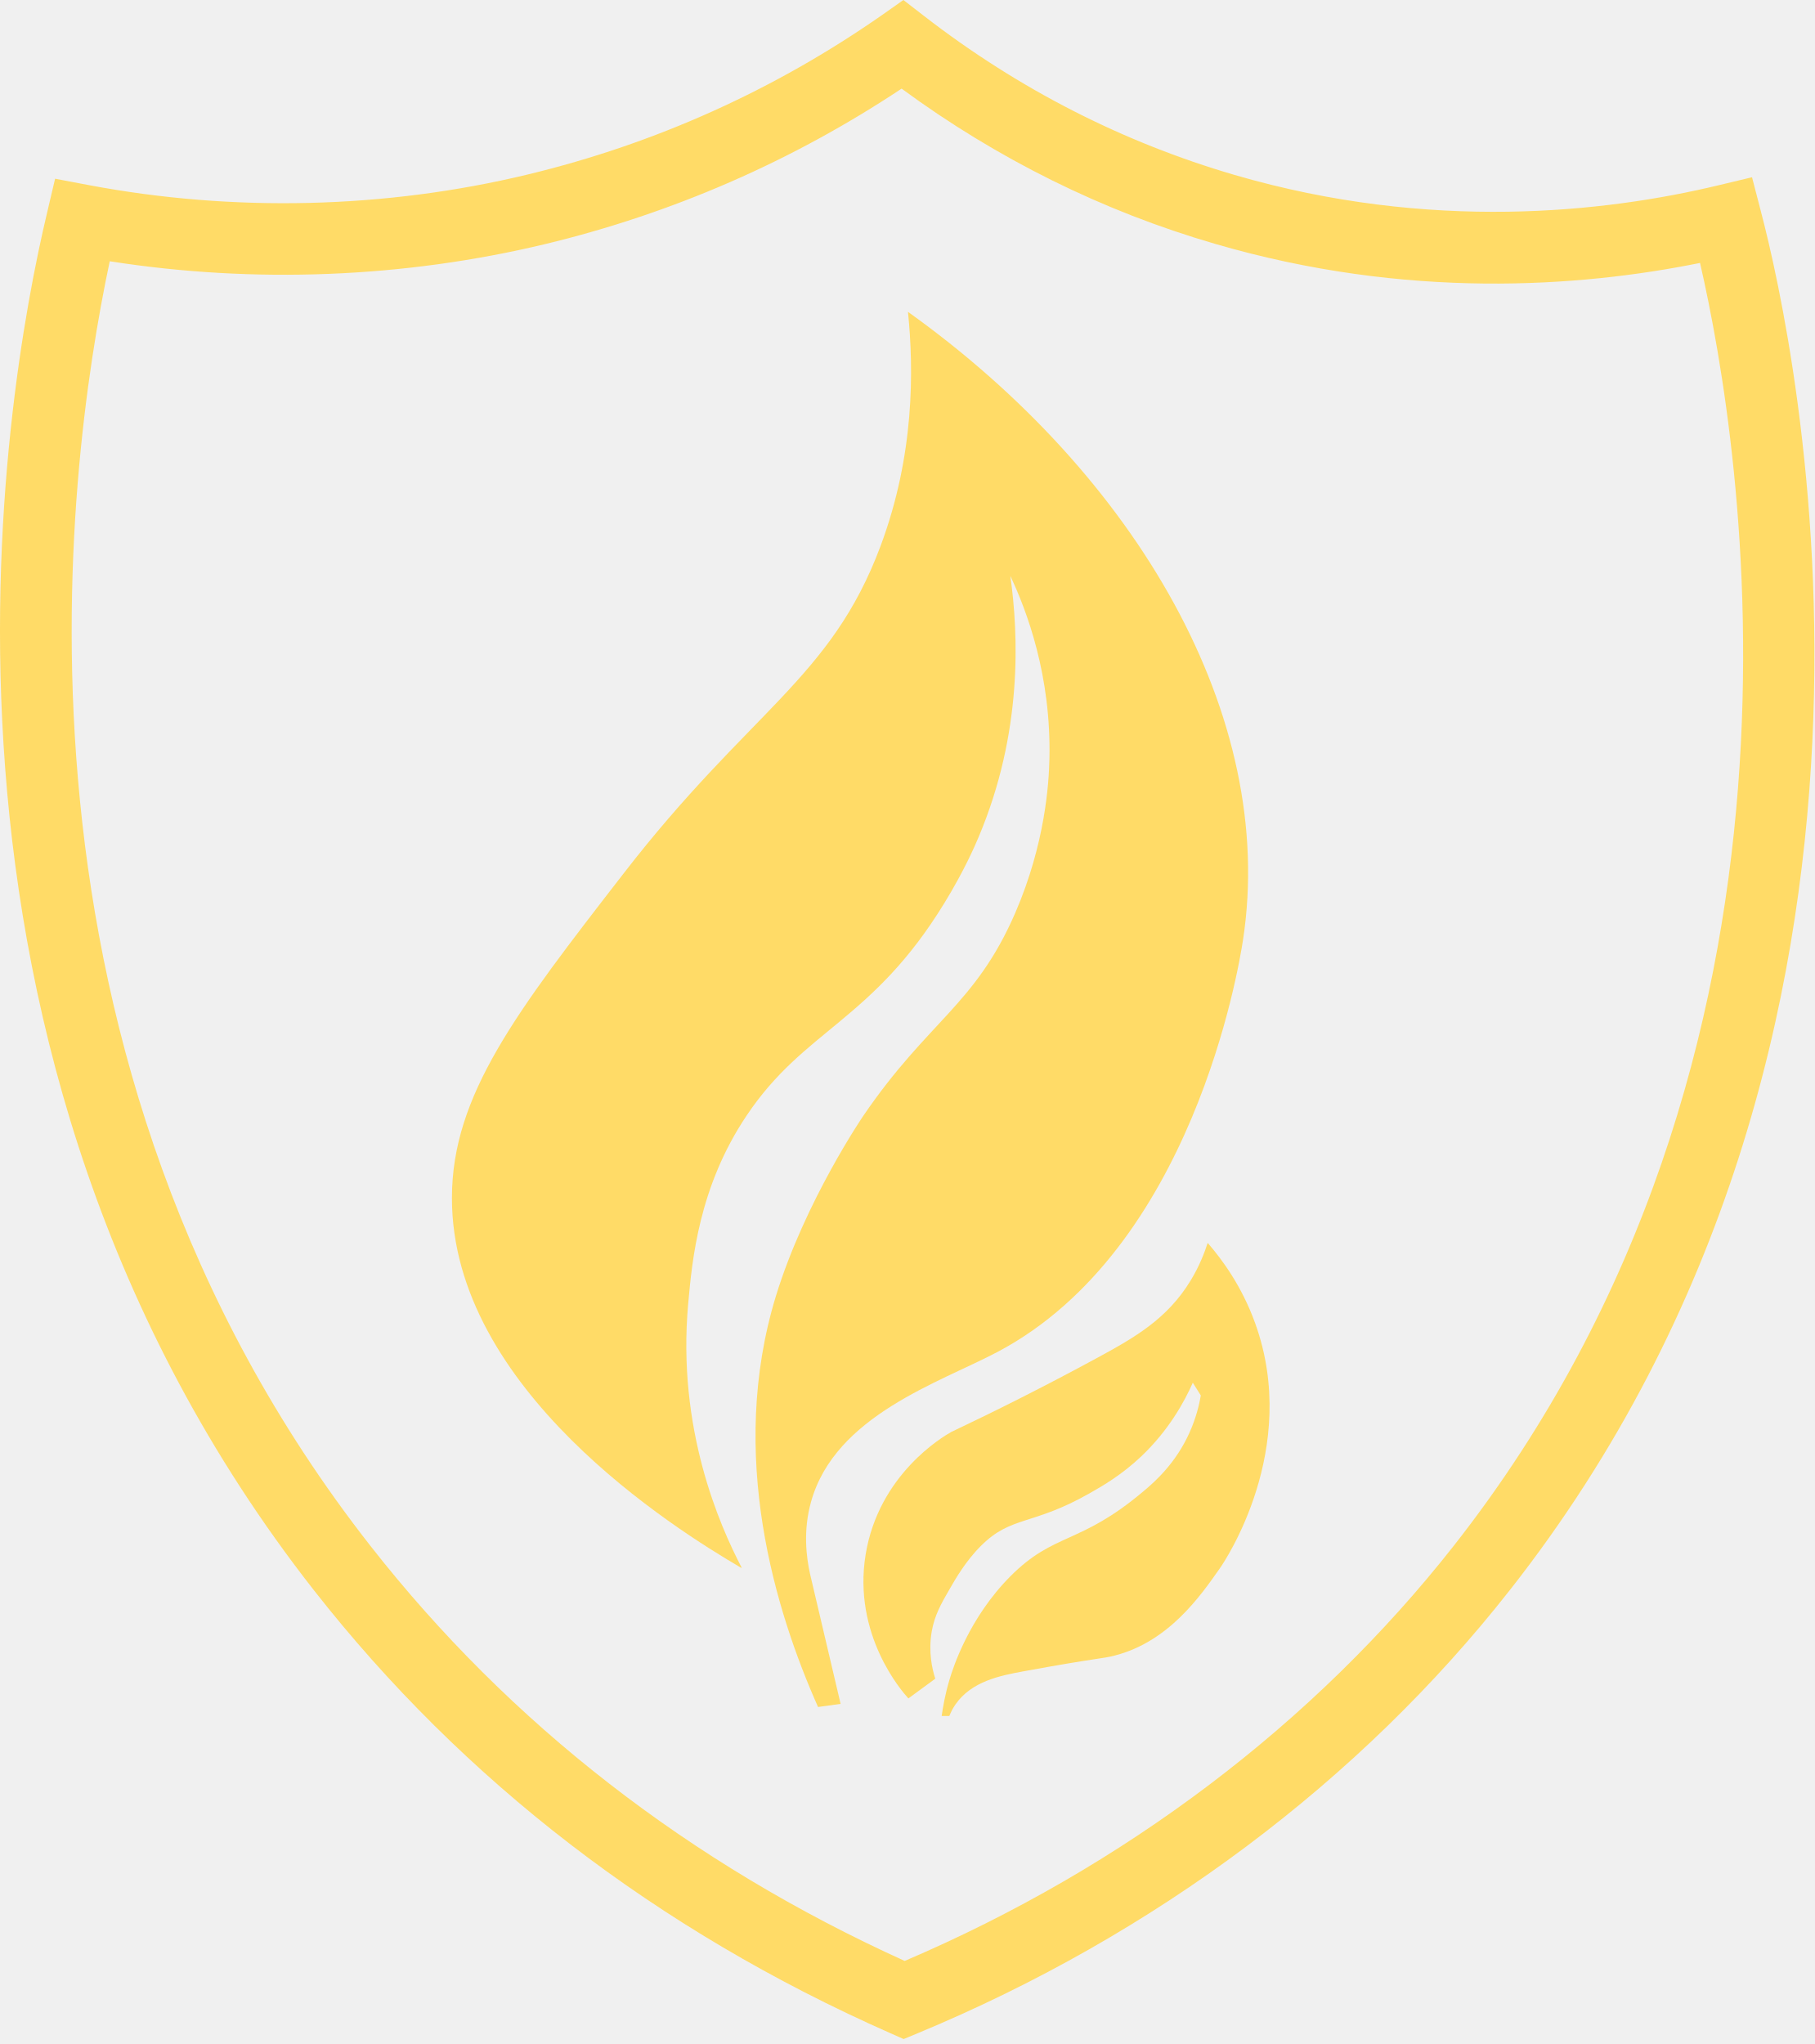
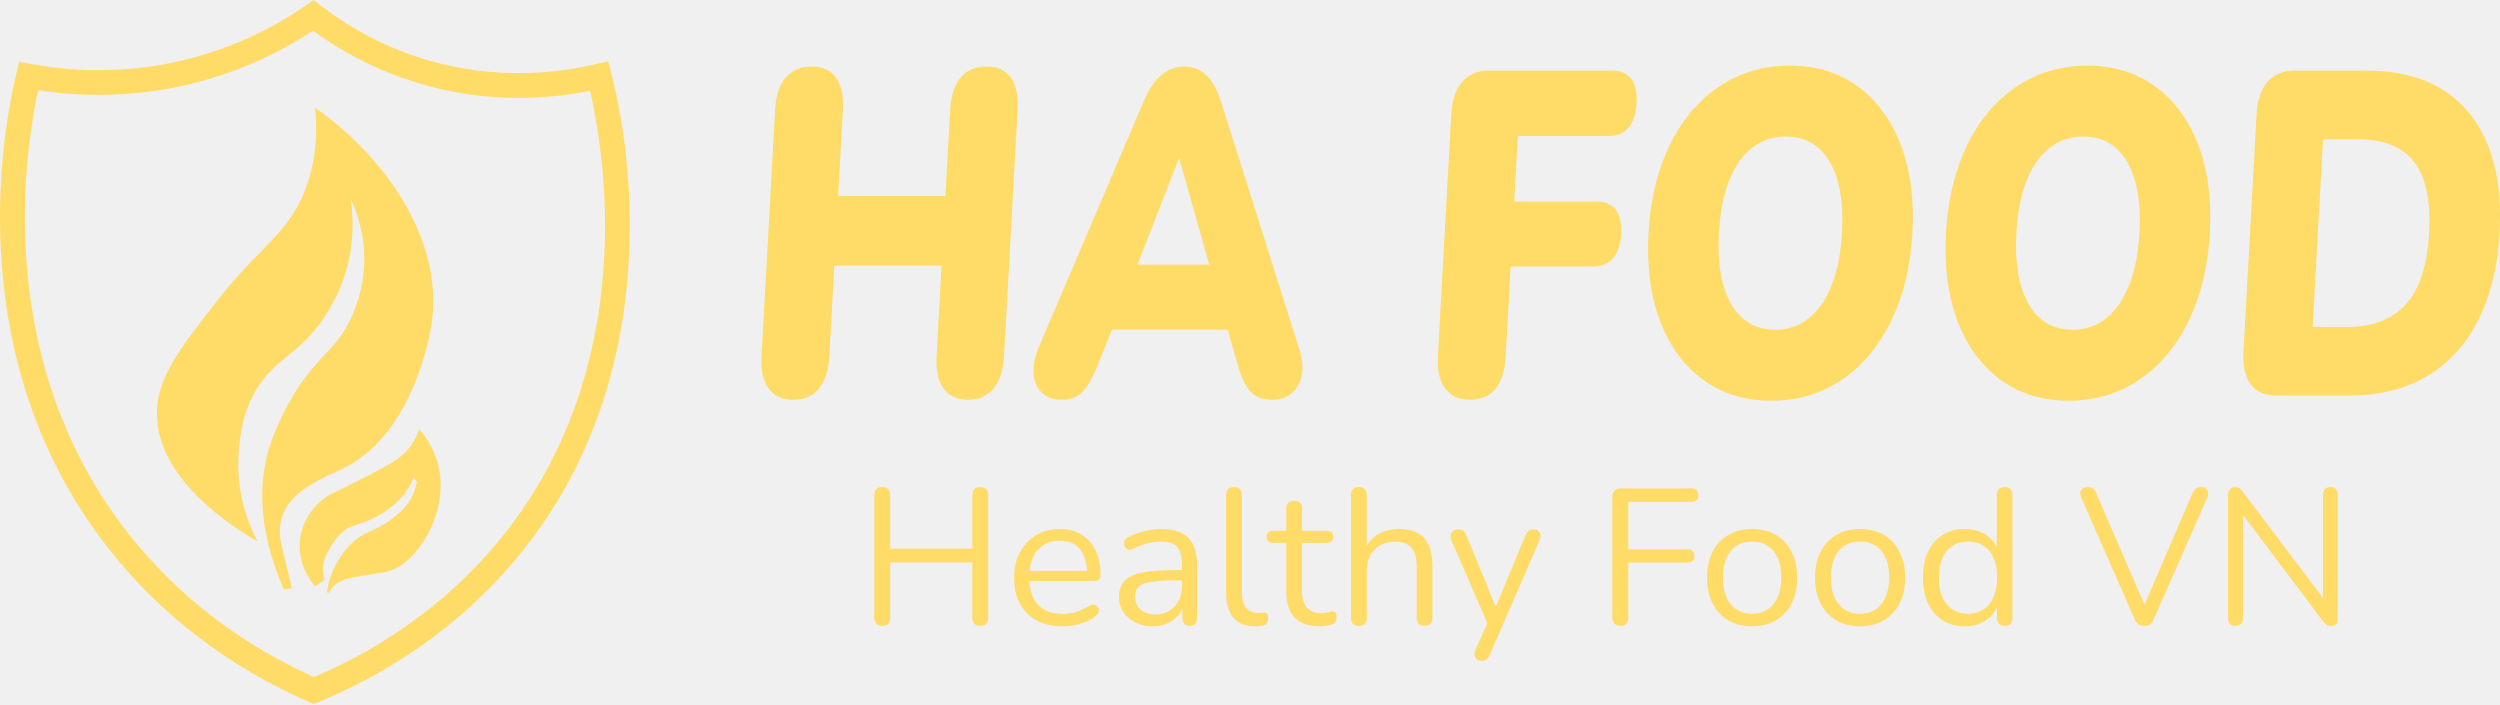
- <svg xmlns="http://www.w3.org/2000/svg" width="111" height="125" viewBox="0 0 111 125" fill="none">
-   <path d="M55.269 124.7L54.409 124.32C40.189 118.03 28.339 108.92 19.189 97.24C-6.681 64.2 0.169 24.38 2.889 12.97L3.369 10.93L5.429 11.32C14.279 12.99 23.569 12.77 32.279 10.67C40.079 8.79 47.359 5.51 53.929 0.93L55.249 0L56.529 0.99C62.279 5.44 68.659 8.7 75.509 10.7C87.509 14.2 98.209 12.98 105.059 11.34L107.149 10.84L107.689 12.92C109.819 21.03 119.069 63.23 92.339 97.24C83.139 108.95 70.619 118.32 56.129 124.34L55.259 124.7H55.269ZM6.709 15.99C3.939 29.02 -0.681 64.74 22.649 94.53C31.169 105.41 42.159 113.95 55.329 119.92C68.759 114.18 80.359 105.41 88.909 94.53C112.599 64.37 106.549 27.3 103.969 16.08C96.599 17.57 86.039 18.34 74.299 14.91C67.429 12.91 60.989 9.72 55.139 5.42C48.469 9.85 41.139 13.05 33.329 14.93C24.699 17 15.549 17.36 6.729 15.98L6.709 15.99Z" fill="#FFDB67" />
-   <path d="M45.329 95.88C41.209 93.47 27.629 84.95 27.639 73.26C27.639 66.97 31.589 61.87 38.119 53.44C45.859 43.43 50.809 41.53 53.849 33.4C55.929 27.84 55.889 22.63 55.529 19.07C69.519 29.07 78.109 43.85 76.019 57.48C75.749 59.25 72.909 76.37 61.019 82.67C57.469 84.55 51.069 86.56 49.599 91.85C49.109 93.61 49.309 95.21 49.539 96.25L51.409 104.2L50.029 104.39C47.429 98.54 44.479 88.99 47.449 79.27C49.239 73.44 52.809 68.22 52.809 68.22C56.779 62.41 59.639 61.47 62.089 55.83C63.929 51.58 64.149 47.87 64.179 46.42C64.299 41.31 62.789 37.34 61.789 35.22C62.289 38.79 62.559 44.77 59.849 51.19C59.629 51.72 58.949 53.28 57.759 55.22C53.339 62.45 49.209 62.93 45.669 68.21C42.729 72.58 42.329 77.08 42.089 79.71C41.389 87.38 44.019 93.3 45.359 95.87H45.329V95.88Z" fill="#FFDB67" />
-   <path d="M55.539 103.85C55.159 103.43 52.139 99.98 52.939 95.07C53.739 90.16 57.679 87.85 58.179 87.57C60.859 86.3 63.859 84.8 67.139 83.02C69.419 81.78 71.389 80.65 72.809 78.32C73.359 77.42 73.669 76.59 73.859 76.01C74.719 77 75.949 78.65 76.769 80.94C79.529 88.62 74.899 95.49 74.609 95.9C73.419 97.6 71.479 100.39 68.189 101.24C67.399 101.45 67.169 101.37 62.589 102.21C61.169 102.47 59.409 102.82 58.429 104.24C58.239 104.51 58.129 104.77 58.059 104.94H57.589C57.669 104.39 57.799 103.63 58.059 102.75C58.289 101.97 59.259 98.95 61.789 96.4C64.499 93.68 66.019 94.5 69.929 91.2C70.709 90.55 71.909 89.45 72.729 87.65C73.149 86.73 73.339 85.9 73.439 85.34L72.949 84.56C72.429 85.73 71.479 87.47 69.779 89.08C68.589 90.2 67.469 90.85 66.639 91.32C63.149 93.31 61.849 92.68 59.999 94.53C59.069 95.45 58.419 96.58 58.099 97.14C57.539 98.1 57.149 98.8 56.979 99.79C56.769 101.03 57.009 102.07 57.199 102.66L55.549 103.87V103.85H55.539Z" fill="#FFDB67" />
+ <svg xmlns="http://www.w3.org/2000/svg" width="245" height="69" viewBox="0 0 245 69" fill="none">
+   <g clip-path="url(#clip0_24_92)">
+     <path d="M30.742 69L30.264 68.79C22.354 65.309 15.763 60.269 10.674 53.806C-3.715 35.524 0.095 13.49 1.607 7.177L1.874 6.048L3.02 6.264C7.943 7.188 13.11 7.066 17.954 5.904C22.293 4.864 26.342 3.049 29.997 0.515L30.731 0L31.443 0.548C34.641 3.01 38.19 4.814 41.999 5.921C48.674 7.857 54.626 7.182 58.436 6.275L59.598 5.998L59.898 7.149C61.083 11.636 66.228 34.987 51.361 53.806C46.243 60.285 39.28 65.47 31.22 68.801L30.736 69H30.742ZM3.732 8.848C2.191 16.058 -0.378 35.822 12.598 52.306C17.337 58.326 23.45 63.052 30.775 66.355C38.245 63.179 44.697 58.326 49.453 52.306C62.629 35.618 59.264 15.106 57.829 8.898C53.73 9.722 47.856 10.148 41.327 8.25C37.505 7.143 33.923 5.378 30.669 2.999C26.96 5.45 22.883 7.221 18.538 8.261C13.738 9.407 8.649 9.606 3.743 8.842L3.732 8.848Z" fill="#FFDB67" />
+     <path d="M25.213 53.053C22.922 51.72 15.368 47.005 15.374 40.537C15.374 37.056 17.571 34.234 21.203 29.57C25.508 24.031 28.261 22.98 29.952 18.481C31.109 15.405 31.087 12.522 30.886 10.552C38.668 16.085 43.446 24.264 42.283 31.805C42.133 32.785 40.553 42.258 33.94 45.744C31.965 46.784 28.406 47.896 27.588 50.823C27.316 51.797 27.427 52.682 27.555 53.258L28.595 57.657L27.827 57.762C26.381 54.525 24.74 49.241 26.392 43.862C27.388 40.636 29.373 37.748 29.373 37.748C31.582 34.533 33.172 34.013 34.535 30.892C35.559 28.541 35.681 26.488 35.698 25.686C35.764 22.858 34.925 20.661 34.368 19.488C34.646 21.464 34.797 24.773 33.289 28.325C33.167 28.618 32.789 29.481 32.127 30.555C29.668 34.555 27.371 34.821 25.402 37.742C23.767 40.161 23.544 42.651 23.411 44.106C23.022 48.35 24.484 51.626 25.23 53.048H25.213V53.053Z" fill="#FFDB67" />
+     <path d="M30.892 57.463C30.681 57.231 29.001 55.322 29.446 52.605C29.891 49.888 32.082 48.61 32.36 48.455C33.851 47.752 35.52 46.922 37.344 45.937C38.612 45.251 39.708 44.626 40.498 43.337C40.804 42.839 40.976 42.379 41.082 42.058C41.56 42.606 42.244 43.519 42.7 44.786C44.236 49.036 41.66 52.837 41.499 53.064C40.837 54.005 39.758 55.548 37.928 56.019C37.489 56.135 37.361 56.091 34.813 56.556C34.023 56.699 33.044 56.893 32.499 57.679C32.394 57.828 32.333 57.972 32.294 58.066H32.032C32.077 57.762 32.149 57.341 32.294 56.854C32.422 56.423 32.961 54.752 34.368 53.341C35.876 51.836 36.721 52.289 38.896 50.463C39.33 50.104 39.997 49.495 40.453 48.499C40.687 47.99 40.792 47.531 40.848 47.221L40.576 46.789C40.286 47.437 39.758 48.4 38.812 49.29C38.151 49.91 37.528 50.27 37.066 50.53C35.125 51.631 34.402 51.282 33.373 52.306C32.855 52.815 32.494 53.44 32.316 53.75C32.004 54.281 31.788 54.669 31.693 55.217C31.576 55.903 31.71 56.478 31.815 56.804L30.898 57.474V57.463H30.892Z" fill="#FFDB67" />
+     <path d="M96.675 6.518C95.591 6.518 94.745 6.878 94.139 7.603C93.532 8.322 93.193 9.379 93.115 10.762L92.648 19.212H82.136L82.603 10.762C82.681 9.379 82.453 8.328 81.93 7.603C81.401 6.878 80.573 6.518 79.516 6.518C78.459 6.518 77.619 6.884 77.002 7.603C76.385 8.322 76.04 9.379 75.962 10.762L74.627 34.932C74.555 36.287 74.783 37.333 75.322 38.069C75.862 38.805 76.657 39.176 77.719 39.176C78.826 39.176 79.677 38.805 80.267 38.069C80.862 37.333 81.201 36.287 81.274 34.932L81.763 26.034H92.275L91.786 34.932C91.708 36.287 91.936 37.333 92.459 38.069C92.987 38.805 93.816 39.176 94.873 39.176C95.93 39.176 96.764 38.805 97.37 38.069C97.977 37.333 98.322 36.287 98.394 34.932L99.729 10.762C99.807 9.379 99.584 8.328 99.056 7.603C98.527 6.878 97.76 6.518 96.675 6.518Z" fill="#FFDB67" />
+     <path d="M119.641 9.905C119.252 8.732 118.762 7.874 118.178 7.332C117.594 6.789 116.893 6.518 116.076 6.518C115.258 6.518 114.513 6.789 113.845 7.332C113.172 7.874 112.594 8.732 112.093 9.905L101.764 34.118C101.375 35.081 101.219 35.944 101.297 36.713C101.375 37.483 101.653 38.086 102.137 38.523C102.615 38.954 103.233 39.176 103.978 39.176H103.984C104.924 39.181 105.636 38.91 106.125 38.368C106.609 37.826 107.104 36.951 107.605 35.745L108.962 32.309H120.314L121.293 35.745C121.638 36.951 122.049 37.826 122.539 38.368C123.023 38.91 123.751 39.181 124.714 39.181C125.437 39.181 126.054 38.971 126.571 38.55C127.089 38.124 127.422 37.527 127.573 36.741C127.723 35.955 127.634 35.081 127.3 34.118L119.641 9.905ZM111.47 25.94L115.503 15.598H115.581L118.506 25.94H111.47Z" fill="#FFDB67" />
+     <path d="M157.953 6.917H145.928C144.798 6.917 143.914 7.287 143.286 8.023C142.652 8.765 142.301 9.827 142.223 11.211L140.916 34.882C140.838 36.271 141.072 37.333 141.623 38.069C142.173 38.805 142.974 39.176 144.036 39.176H144.031C146.222 39.181 147.402 37.748 147.557 34.888L148.041 26.123H156.095C156.941 26.123 157.597 25.852 158.075 25.309C158.554 24.767 158.821 23.937 158.876 22.913C158.932 21.89 158.754 21.104 158.337 20.562C157.925 20.02 157.297 19.748 156.451 19.748H148.397L148.753 13.335H157.602C158.47 13.335 159.138 13.059 159.599 12.5C160.066 11.941 160.328 11.105 160.384 10.082C160.439 9.058 160.267 8.272 159.861 7.73C159.455 7.188 158.821 6.917 157.953 6.917Z" fill="#FFDB67" />
+     <path d="M182.054 8.466C180.19 7.11 177.971 6.435 175.396 6.435C173.466 6.435 171.686 6.817 170.056 7.586C168.426 8.355 166.997 9.462 165.773 10.906C164.55 12.35 163.571 14.082 162.848 16.102C162.124 18.116 161.696 20.363 161.557 22.83C161.374 26.112 161.752 28.989 162.686 31.457C163.621 33.925 165.028 35.845 166.902 37.217C168.777 38.584 171.002 39.27 173.577 39.27C175.507 39.27 177.287 38.888 178.917 38.119C180.546 37.35 181.976 36.237 183.199 34.777C184.423 33.316 185.402 31.578 186.125 29.559C186.848 27.545 187.276 25.298 187.415 22.83C187.599 19.521 187.215 16.639 186.27 14.182C185.324 11.725 183.917 9.822 182.054 8.466ZM180.518 22.819C180.407 24.811 180.073 26.51 179.512 27.927C178.955 29.343 178.21 30.428 177.276 31.18C176.341 31.933 175.234 32.309 173.961 32.309C172.058 32.309 170.623 31.473 169.656 29.802C168.693 28.131 168.287 25.807 168.454 22.825C168.565 20.805 168.899 19.095 169.461 17.695C170.017 16.296 170.768 15.222 171.714 14.486C172.654 13.75 173.755 13.38 175.006 13.38C176.909 13.38 178.344 14.21 179.311 15.864C180.279 17.518 180.685 19.837 180.518 22.819Z" fill="#FFDB67" />
+     <path d="M211.205 8.466C209.341 7.11 207.122 6.435 204.547 6.435C202.617 6.435 200.837 6.817 199.207 7.586C197.577 8.355 196.148 9.462 194.924 10.906C193.701 12.35 192.722 14.082 191.999 16.102C191.276 18.116 190.847 20.363 190.708 22.83C190.525 26.112 190.903 28.989 191.837 31.457C192.772 33.925 194.179 35.845 196.053 37.217C197.928 38.584 200.153 39.27 202.728 39.27C204.658 39.27 206.438 38.888 208.068 38.119C209.697 37.35 211.127 36.237 212.35 34.777C213.574 33.316 214.553 31.578 215.276 29.559C215.999 27.545 216.427 25.298 216.566 22.83C216.75 19.521 216.366 16.639 215.421 14.182C214.475 11.725 213.068 9.822 211.205 8.466ZM209.669 22.819C209.558 24.811 209.224 26.51 208.663 27.927C208.106 29.343 207.361 30.428 206.427 31.18C205.492 31.933 204.385 32.309 203.112 32.309C201.209 32.309 199.774 31.473 198.807 29.802C197.844 28.131 197.438 25.807 197.605 22.825C197.716 20.805 198.05 19.095 198.612 17.695C199.168 16.296 199.919 15.222 200.865 14.486C201.805 13.75 202.906 13.38 204.157 13.38C206.06 13.38 207.495 14.21 208.462 15.864C209.43 17.518 209.836 19.837 209.669 22.819Z" fill="#FFDB67" />
+     <path d="M241.974 11.078C239.71 8.305 236.362 6.922 231.929 6.922H224.848C223.719 6.922 222.835 7.293 222.206 8.029C221.572 8.77 221.222 9.833 221.144 11.216L219.859 34.478C219.781 35.867 220.015 36.929 220.566 37.665C221.111 38.401 221.951 38.772 223.085 38.772H230.171C232.385 38.772 234.371 38.417 236.134 37.709C237.892 37.001 239.399 35.966 240.656 34.594C241.913 33.227 242.909 31.556 243.643 29.581C244.377 27.605 244.816 25.354 244.955 22.825C245.234 17.762 244.244 13.85 241.974 11.078ZM238.053 22.825C237.969 24.391 237.741 25.746 237.38 26.892C237.013 28.037 236.507 28.983 235.85 29.736C235.194 30.488 234.387 31.058 233.442 31.451C232.491 31.844 231.378 32.038 230.105 32.038H226.645L227.657 13.656H231.122C233.625 13.656 235.45 14.403 236.596 15.892C237.741 17.38 238.225 19.693 238.053 22.825Z" fill="#FFDB67" />
+     <path d="M86.463 61.342C86.207 61.342 86.018 61.27 85.885 61.126C85.751 60.982 85.684 60.783 85.684 60.529V48.549C85.684 48.283 85.751 48.084 85.885 47.94C86.018 47.802 86.213 47.73 86.463 47.73C86.713 47.73 86.908 47.802 87.041 47.94C87.175 48.079 87.242 48.283 87.242 48.549V53.772H95.29V48.549C95.29 48.283 95.357 48.084 95.49 47.94C95.624 47.802 95.819 47.73 96.069 47.73C96.319 47.73 96.514 47.802 96.647 47.94C96.781 48.079 96.847 48.283 96.847 48.549V60.529C96.847 60.783 96.781 60.982 96.647 61.126C96.514 61.27 96.319 61.342 96.069 61.342C95.819 61.342 95.624 61.27 95.49 61.126C95.357 60.982 95.29 60.783 95.29 60.529V55.117H87.242V60.529C87.242 60.783 87.181 60.982 87.053 61.126C86.925 61.27 86.73 61.342 86.463 61.342Z" fill="#FFDB67" />
+     <path d="M104.117 61.381C103.138 61.381 102.298 61.187 101.598 60.805C100.891 60.418 100.346 59.876 99.962 59.167C99.573 58.459 99.384 57.618 99.384 56.633C99.384 55.648 99.573 54.84 99.957 54.127C100.335 53.413 100.858 52.854 101.525 52.45C102.193 52.046 102.96 51.847 103.839 51.847C104.462 51.847 105.018 51.952 105.513 52.157C106.008 52.367 106.431 52.666 106.781 53.059C107.132 53.452 107.399 53.922 107.582 54.481C107.766 55.04 107.861 55.659 107.861 56.356C107.861 56.556 107.805 56.705 107.688 56.799C107.571 56.893 107.41 56.943 107.193 56.943H100.569V55.942H106.832L106.526 56.191C106.526 55.51 106.425 54.929 106.22 54.459C106.014 53.988 105.719 53.623 105.335 53.369C104.946 53.114 104.462 52.992 103.878 52.992C103.233 52.992 102.682 53.142 102.232 53.435C101.781 53.728 101.442 54.143 101.214 54.663C100.986 55.189 100.869 55.798 100.869 56.489V56.6C100.869 57.762 101.153 58.647 101.714 59.251C102.276 59.859 103.083 60.158 104.123 60.158C104.551 60.158 104.979 60.103 105.408 59.986C105.83 59.87 106.248 59.682 106.654 59.416C106.832 59.306 106.993 59.251 107.137 59.256C107.282 59.261 107.399 59.306 107.488 59.389C107.577 59.472 107.638 59.571 107.671 59.693C107.705 59.815 107.688 59.942 107.632 60.08C107.577 60.219 107.466 60.34 107.299 60.44C106.882 60.744 106.387 60.977 105.814 61.143C105.241 61.309 104.679 61.386 104.123 61.386H104.117V61.381Z" fill="#FFDB67" />
+     <path d="M112.989 61.381C112.355 61.381 111.787 61.259 111.287 61.01C110.786 60.761 110.391 60.423 110.096 59.997C109.807 59.566 109.657 59.09 109.657 58.559C109.657 57.878 109.83 57.341 110.18 56.949C110.53 56.556 111.103 56.279 111.91 56.118C112.716 55.953 113.818 55.875 115.214 55.875H116.07V56.877H115.236C114.207 56.877 113.4 56.926 112.811 57.02C112.221 57.114 111.81 57.275 111.576 57.502C111.342 57.729 111.226 58.05 111.226 58.465C111.226 58.985 111.409 59.405 111.771 59.732C112.132 60.058 112.622 60.224 113.245 60.224C113.751 60.224 114.201 60.102 114.585 59.865C114.974 59.627 115.275 59.295 115.497 58.88C115.72 58.465 115.831 57.983 115.831 57.441V55.283C115.831 54.503 115.67 53.938 115.358 53.59C115.041 53.241 114.518 53.07 113.795 53.07C113.35 53.07 112.905 53.125 112.466 53.241C112.021 53.352 111.554 53.54 111.059 53.789C110.881 53.878 110.731 53.905 110.603 53.872C110.475 53.839 110.375 53.772 110.297 53.673C110.219 53.573 110.174 53.457 110.163 53.324C110.152 53.191 110.18 53.064 110.247 52.937C110.319 52.81 110.43 52.71 110.58 52.633C111.137 52.356 111.687 52.151 112.238 52.029C112.783 51.902 113.306 51.841 113.795 51.841C114.596 51.841 115.253 51.969 115.775 52.229C116.293 52.489 116.682 52.876 116.938 53.402C117.194 53.927 117.316 54.597 117.316 55.416V60.545C117.316 60.8 117.255 60.993 117.133 61.132C117.01 61.27 116.838 61.342 116.61 61.342C116.382 61.342 116.187 61.27 116.059 61.132C115.931 60.993 115.87 60.8 115.87 60.545V59.068H116.042C115.942 59.549 115.748 59.959 115.464 60.296C115.18 60.639 114.824 60.905 114.407 61.093C113.99 61.281 113.517 61.375 113 61.375H112.989V61.381Z" fill="#FFDB67" />
+     <path d="M122.978 61.381C122.066 61.381 121.365 61.104 120.887 60.551C120.409 59.997 120.164 59.201 120.164 58.166V48.51C120.164 48.256 120.225 48.068 120.353 47.935C120.481 47.802 120.67 47.736 120.926 47.736C121.165 47.736 121.354 47.802 121.499 47.935C121.638 48.068 121.71 48.261 121.71 48.51V58.05C121.71 58.73 121.844 59.239 122.122 59.571C122.394 59.903 122.795 60.075 123.329 60.075C123.446 60.075 123.546 60.069 123.635 60.058C123.724 60.047 123.813 60.042 123.902 60.042C124.041 60.031 124.141 60.058 124.196 60.136C124.252 60.213 124.28 60.362 124.28 60.589C124.28 60.816 124.23 60.988 124.13 61.099C124.03 61.209 123.863 61.287 123.635 61.325C123.535 61.336 123.423 61.353 123.312 61.364C123.195 61.375 123.09 61.381 122.989 61.381H122.978Z" fill="#FFDB67" />
+     <path d="M129.33 61.381C128.607 61.381 128.001 61.253 127.511 60.993C127.022 60.733 126.66 60.357 126.416 59.859C126.177 59.361 126.054 58.752 126.054 58.033V53.208H124.78C124.564 53.208 124.402 53.153 124.285 53.047C124.169 52.942 124.113 52.793 124.113 52.605C124.113 52.417 124.169 52.273 124.285 52.168C124.402 52.063 124.564 52.018 124.78 52.018H126.054V49.844C126.054 49.589 126.126 49.401 126.266 49.268C126.405 49.136 126.594 49.069 126.838 49.069C127.083 49.069 127.267 49.136 127.4 49.268C127.534 49.401 127.6 49.595 127.6 49.844V52.018H129.998C130.215 52.018 130.376 52.068 130.493 52.168C130.61 52.267 130.665 52.411 130.665 52.605C130.665 52.798 130.61 52.942 130.493 53.047C130.382 53.153 130.215 53.208 129.998 53.208H127.6V57.884C127.6 58.603 127.751 59.151 128.057 59.522C128.362 59.892 128.857 60.08 129.542 60.08C129.781 60.08 129.987 60.058 130.159 60.003C130.331 59.953 130.471 59.925 130.587 59.925C130.704 59.914 130.799 59.953 130.871 60.036C130.949 60.125 130.982 60.274 130.982 60.49C130.982 60.639 130.954 60.778 130.899 60.905C130.843 61.032 130.743 61.121 130.604 61.17C130.454 61.22 130.254 61.27 130.003 61.314C129.753 61.358 129.531 61.381 129.33 61.381Z" fill="#FFDB67" />
+     <path d="M133.157 61.342C132.901 61.342 132.712 61.27 132.584 61.132C132.456 60.993 132.395 60.8 132.395 60.545V48.505C132.395 48.25 132.456 48.062 132.584 47.929C132.712 47.796 132.901 47.73 133.157 47.73C133.396 47.73 133.585 47.796 133.73 47.929C133.869 48.062 133.941 48.256 133.941 48.505V54.049H133.697C133.964 53.319 134.397 52.765 134.998 52.395C135.599 52.024 136.294 51.836 137.084 51.836C137.818 51.836 138.43 51.968 138.919 52.234C139.409 52.5 139.77 52.898 140.015 53.435C140.254 53.971 140.377 54.652 140.377 55.471V60.545C140.377 60.8 140.31 60.993 140.176 61.132C140.043 61.27 139.854 61.342 139.615 61.342C139.359 61.342 139.17 61.27 139.036 61.132C138.903 60.993 138.836 60.8 138.836 60.545V55.565C138.836 54.707 138.669 54.077 138.33 53.684C137.99 53.291 137.457 53.086 136.722 53.086C135.871 53.086 135.198 53.346 134.698 53.872C134.197 54.398 133.947 55.095 133.947 55.964V60.545C133.947 61.076 133.685 61.342 133.168 61.342H133.157Z" fill="#FFDB67" />
+     <path d="M145.166 64.75C144.977 64.75 144.821 64.701 144.71 64.601C144.598 64.501 144.526 64.363 144.509 64.197C144.493 64.031 144.52 63.854 144.593 63.677L145.905 60.744V61.408L142.251 52.965C142.173 52.776 142.151 52.599 142.173 52.433C142.201 52.267 142.273 52.135 142.401 52.035C142.529 51.935 142.707 51.886 142.935 51.886C143.135 51.886 143.297 51.93 143.414 52.018C143.53 52.107 143.63 52.267 143.719 52.489L146.84 60.097H146.328L149.487 52.489C149.588 52.262 149.699 52.107 149.81 52.018C149.927 51.93 150.088 51.886 150.305 51.886C150.505 51.886 150.661 51.935 150.772 52.035C150.878 52.135 150.945 52.267 150.961 52.422C150.978 52.583 150.95 52.754 150.878 52.942L146.006 64.147C145.905 64.374 145.794 64.535 145.672 64.623C145.549 64.712 145.383 64.756 145.166 64.756V64.75Z" fill="#FFDB67" />
+     <path d="M158.843 61.342C158.576 61.342 158.37 61.27 158.225 61.126C158.081 60.982 158.009 60.772 158.009 60.49V48.715C158.009 48.438 158.081 48.228 158.225 48.079C158.37 47.935 158.581 47.863 158.865 47.863H165.773C165.99 47.863 166.151 47.918 166.268 48.034C166.385 48.151 166.441 48.306 166.441 48.51C166.441 48.726 166.385 48.886 166.268 49.003C166.151 49.119 165.99 49.174 165.773 49.174H159.572V53.828H165.373C165.59 53.828 165.757 53.883 165.879 53.999C166.001 54.11 166.062 54.27 166.062 54.469C166.062 54.685 166.001 54.846 165.879 54.962C165.757 55.073 165.59 55.133 165.373 55.133H159.572V60.49C159.572 61.06 159.332 61.342 158.848 61.342H158.843Z" fill="#FFDB67" />
+     <path d="M171.708 61.381C170.807 61.381 170.028 61.187 169.366 60.794C168.704 60.401 168.198 59.853 167.837 59.14C167.475 58.426 167.292 57.585 167.292 56.611C167.292 55.881 167.392 55.222 167.598 54.636C167.803 54.049 168.098 53.546 168.493 53.131C168.888 52.716 169.35 52.395 169.889 52.173C170.429 51.952 171.035 51.841 171.708 51.841C172.609 51.841 173.388 52.035 174.05 52.428C174.712 52.821 175.218 53.374 175.579 54.082C175.941 54.796 176.124 55.637 176.124 56.611C176.124 57.341 176.024 58 175.818 58.581C175.618 59.162 175.318 59.665 174.923 60.086C174.528 60.506 174.061 60.833 173.527 61.049C172.987 61.27 172.381 61.381 171.708 61.381ZM171.708 60.152C172.281 60.152 172.782 60.014 173.21 59.737C173.644 59.461 173.972 59.057 174.211 58.526C174.445 57.994 174.561 57.358 174.561 56.611C174.561 55.46 174.306 54.586 173.788 53.977C173.277 53.374 172.581 53.07 171.702 53.07C171.118 53.07 170.612 53.208 170.19 53.479C169.767 53.75 169.433 54.149 169.2 54.669C168.966 55.194 168.849 55.842 168.849 56.611C168.849 57.745 169.111 58.62 169.628 59.234C170.145 59.848 170.84 60.152 171.702 60.152H171.708Z" fill="#FFDB67" />
+     <path d="M182.287 61.381C181.386 61.381 180.607 61.187 179.946 60.794C179.284 60.401 178.777 59.853 178.416 59.14C178.054 58.426 177.871 57.585 177.871 56.611C177.871 55.881 177.971 55.222 178.177 54.636C178.383 54.049 178.677 53.546 179.072 53.131C179.467 52.716 179.929 52.395 180.468 52.173C181.008 51.952 181.614 51.841 182.287 51.841C183.188 51.841 183.967 52.035 184.629 52.428C185.291 52.821 185.797 53.374 186.158 54.082C186.52 54.796 186.703 55.637 186.703 56.611C186.703 57.341 186.603 58 186.398 58.581C186.197 59.162 185.897 59.665 185.502 60.086C185.107 60.506 184.64 60.833 184.106 61.049C183.566 61.27 182.96 61.381 182.287 61.381ZM182.287 60.152C182.86 60.152 183.361 60.014 183.789 59.737C184.223 59.461 184.551 59.057 184.79 58.526C185.024 57.994 185.141 57.358 185.141 56.611C185.141 55.46 184.885 54.586 184.367 53.977C183.856 53.374 183.16 53.07 182.282 53.07C181.698 53.07 181.191 53.208 180.769 53.479C180.346 53.75 180.012 54.149 179.779 54.669C179.545 55.194 179.428 55.842 179.428 56.611C179.428 57.745 179.69 58.62 180.207 59.234C180.724 59.848 181.419 60.152 182.282 60.152H182.287Z" fill="#FFDB67" />
+     <path d="M192.544 61.381C191.721 61.381 190.997 61.187 190.386 60.794C189.768 60.401 189.295 59.853 188.956 59.14C188.622 58.426 188.45 57.585 188.45 56.611C188.45 55.637 188.617 54.779 188.956 54.066C189.29 53.352 189.768 52.804 190.386 52.417C191.003 52.035 191.721 51.841 192.544 51.841C193.367 51.841 194.096 52.052 194.696 52.467C195.291 52.882 195.692 53.446 195.892 54.149H195.681V48.51C195.681 48.256 195.747 48.068 195.881 47.935C196.014 47.802 196.209 47.736 196.459 47.736C196.71 47.736 196.888 47.802 197.021 47.935C197.155 48.068 197.221 48.261 197.221 48.51V60.551C197.221 60.805 197.16 60.999 197.032 61.137C196.904 61.276 196.715 61.347 196.459 61.347C196.204 61.347 196.031 61.276 195.898 61.137C195.764 60.999 195.697 60.805 195.697 60.551V58.752L195.909 59.018C195.703 59.737 195.302 60.313 194.702 60.739C194.101 61.165 193.378 61.381 192.544 61.381ZM192.866 60.152C193.439 60.152 193.94 60.014 194.368 59.737C194.802 59.461 195.13 59.057 195.369 58.526C195.603 57.994 195.72 57.358 195.72 56.611C195.72 55.46 195.464 54.586 194.947 53.977C194.435 53.374 193.74 53.07 192.861 53.07C192.277 53.07 191.771 53.208 191.348 53.479C190.925 53.75 190.591 54.149 190.358 54.669C190.124 55.194 190.007 55.842 190.007 56.611C190.007 57.745 190.269 58.62 190.786 59.234C191.303 59.848 191.999 60.152 192.861 60.152H192.866Z" fill="#FFDB67" />
+     <path d="M210.142 61.342C209.903 61.342 209.703 61.287 209.553 61.17C209.402 61.054 209.28 60.888 209.191 60.661L203.957 48.754C203.868 48.538 203.84 48.361 203.879 48.217C203.918 48.073 204.002 47.957 204.135 47.868C204.269 47.78 204.424 47.736 204.602 47.736C204.842 47.736 205.025 47.791 205.147 47.896C205.27 48.001 205.364 48.156 205.442 48.361L210.465 59.964H209.859L214.864 48.339C214.953 48.151 215.059 48.001 215.187 47.896C215.315 47.791 215.493 47.736 215.721 47.736C215.899 47.736 216.049 47.78 216.166 47.868C216.288 47.957 216.361 48.079 216.394 48.228C216.427 48.377 216.394 48.554 216.311 48.759L211.077 60.667C210.988 60.894 210.871 61.065 210.726 61.176C210.582 61.287 210.387 61.347 210.148 61.347H210.142V61.342Z" fill="#FFDB67" />
+     <path d="M219.086 61.342C218.847 61.342 218.663 61.275 218.535 61.143C218.408 61.01 218.346 60.816 218.346 60.567V48.527C218.346 48.272 218.408 48.079 218.535 47.94C218.663 47.802 218.825 47.73 219.03 47.73C219.236 47.73 219.381 47.763 219.475 47.835C219.57 47.907 219.681 48.029 219.809 48.206L228.108 59.206H227.652V48.494C227.652 48.256 227.713 48.068 227.841 47.935C227.969 47.802 228.152 47.736 228.392 47.736C228.631 47.736 228.792 47.802 228.914 47.935C229.037 48.068 229.098 48.256 229.098 48.494V60.589C229.098 60.827 229.042 61.015 228.937 61.148C228.831 61.281 228.675 61.347 228.469 61.347C228.28 61.347 228.125 61.309 228.013 61.237C227.902 61.159 227.78 61.043 227.652 60.877L219.375 49.877H219.815V60.573C219.815 60.827 219.754 61.015 219.626 61.148C219.498 61.281 219.32 61.347 219.092 61.347L219.086 61.342Z" fill="#FFDB67" />
+   </g>
+   <defs>
+     <clipPath id="clip0_24_92">
+       <rect width="245" height="69" fill="white" />
+     </clipPath>
+   </defs>
</svg>
